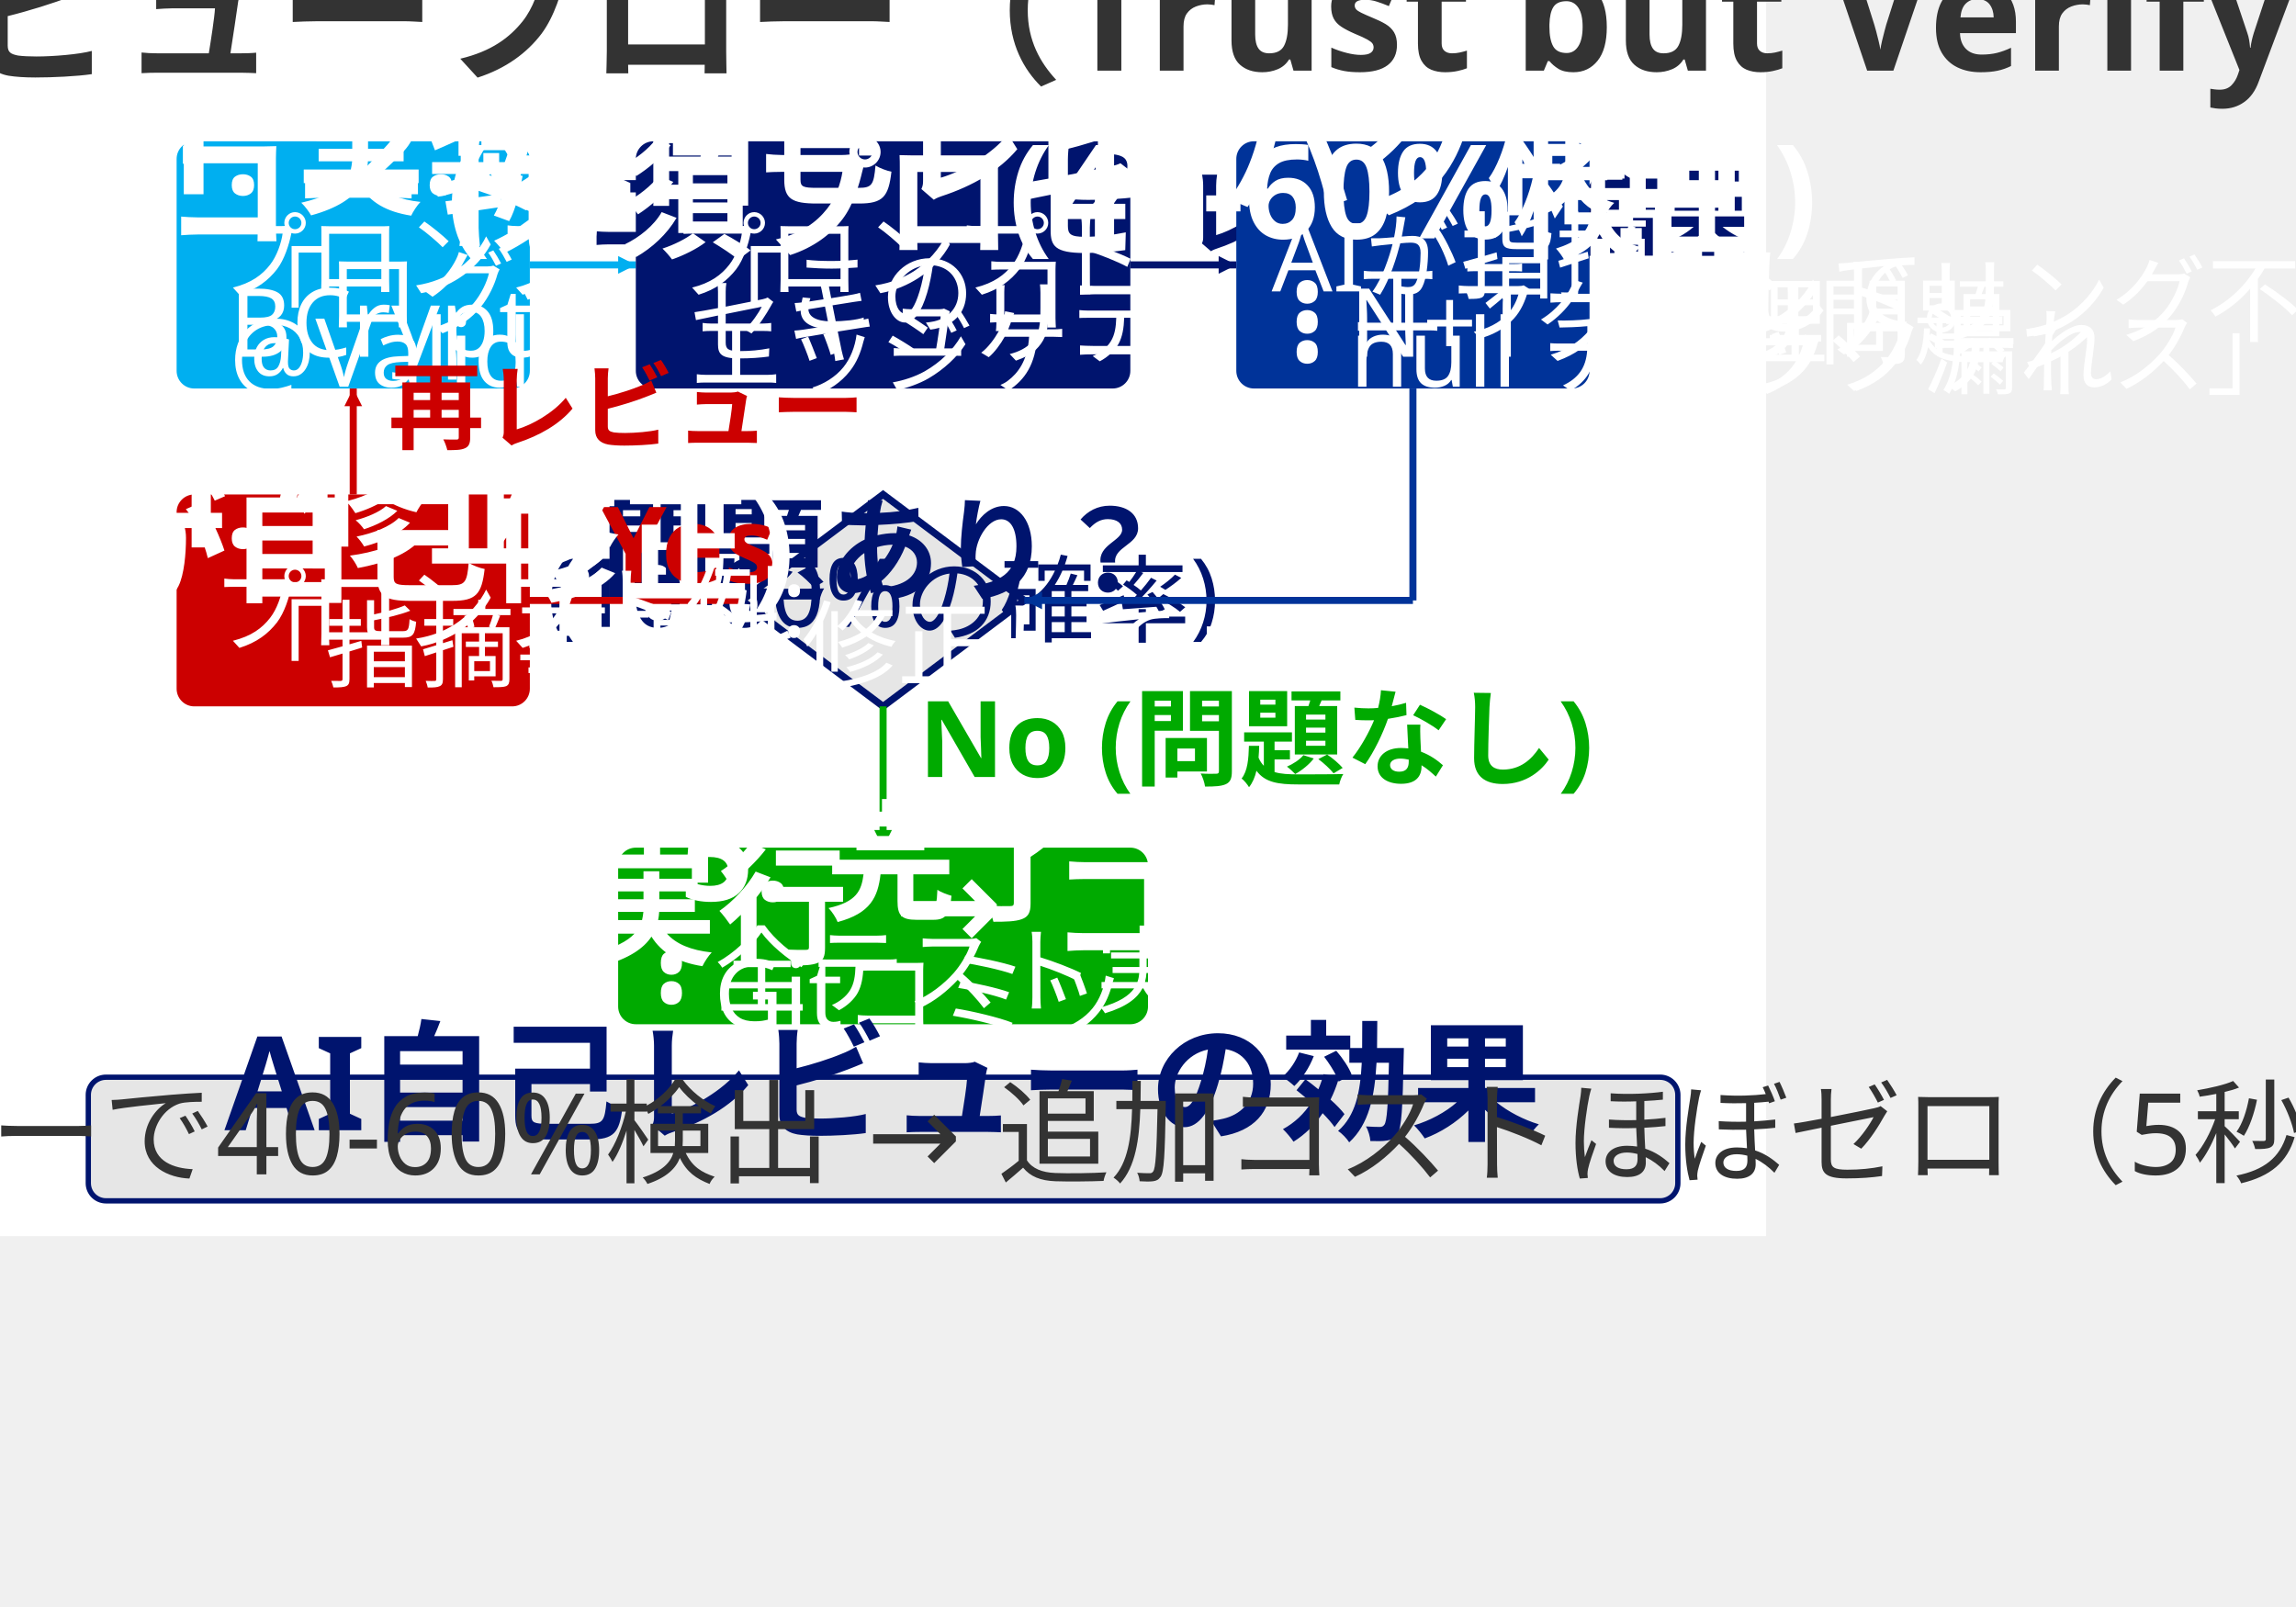
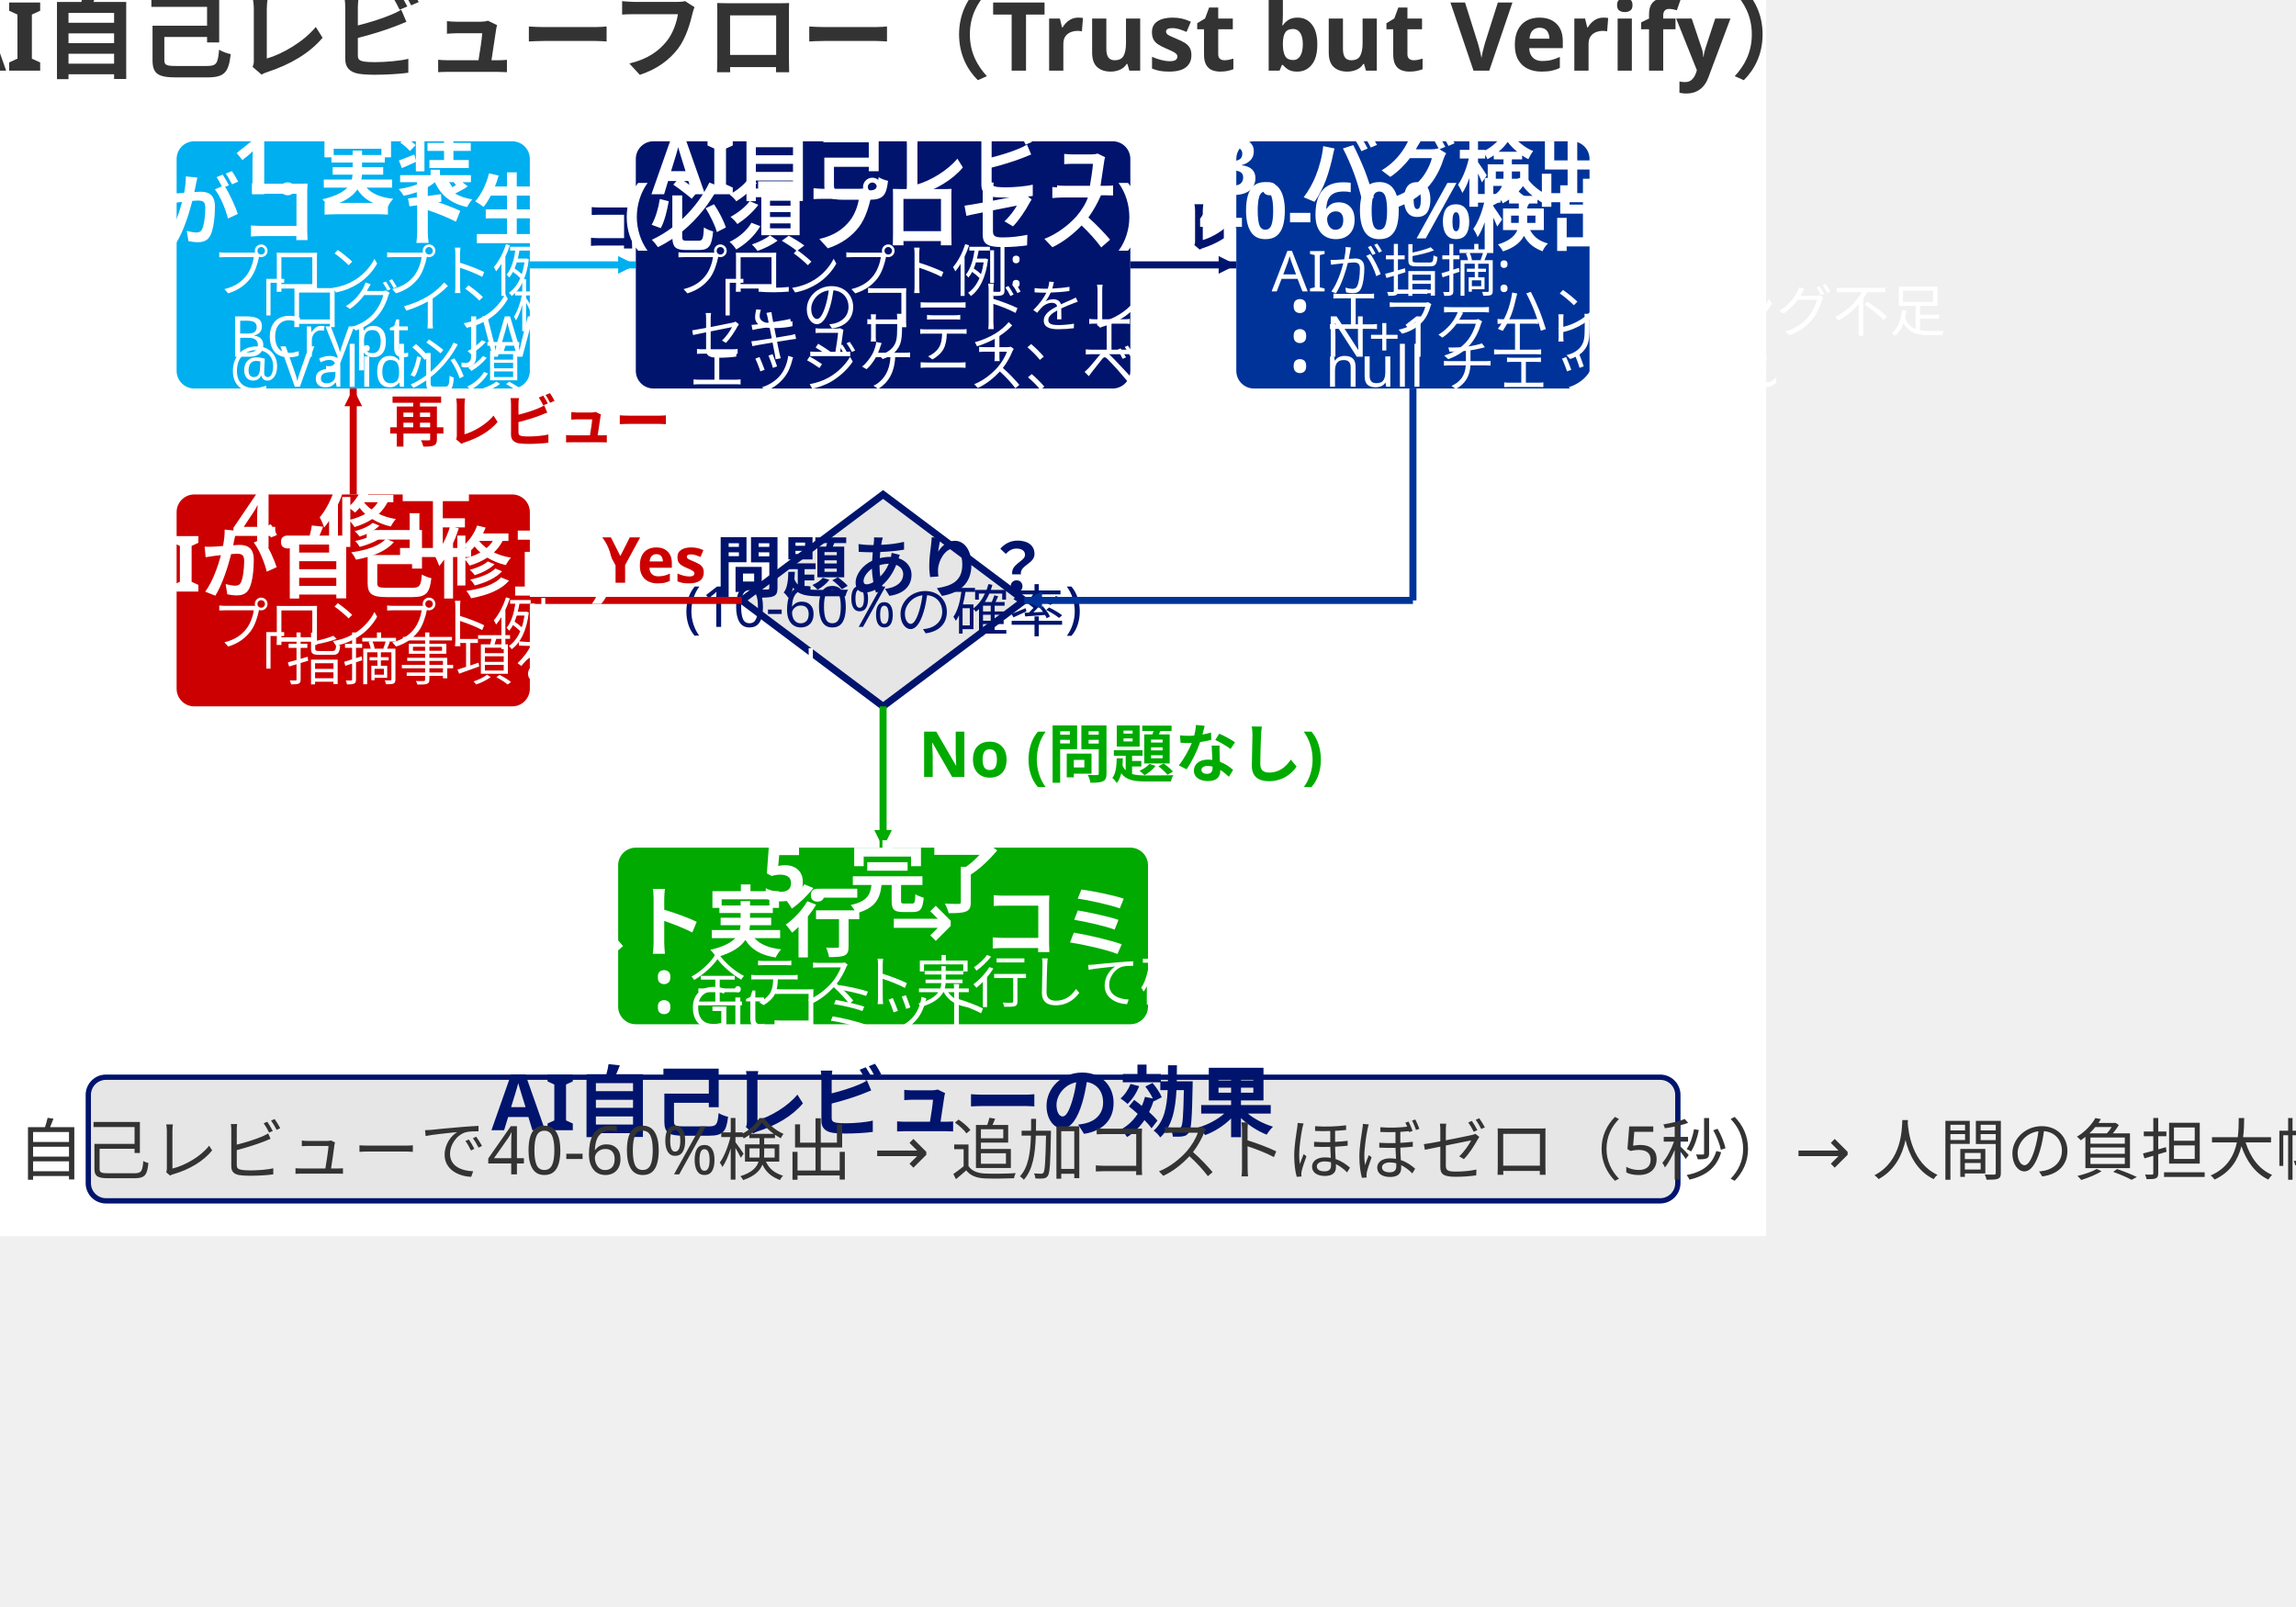
<svg xmlns="http://www.w3.org/2000/svg" viewBox="0 0 1300 910">
  <defs>
    <style>
-       .title { font-family: 'Noto Sans JP', sans-serif; font-size: 90px; font-weight: bold; fill: #333333; }
-       .step-title { font-family: 'Noto Sans JP', sans-serif; font-size: 74px; font-weight: bold; fill: white; }
-       .step-text { font-family: 'Noto Sans JP', sans-serif; font-size: 54px; fill: white; }
+       .title { font-family: 'Noto Sans JP', sans-serif; font-size: 54px; font-weight: bold; fill: #333333; }
+       .step-title { font-family: 'Noto Sans JP', sans-serif; font-size: 44px; font-weight: bold; fill: white; }
+       .step-text { font-family: 'Noto Sans JP', sans-serif; font-size: 32px; fill: white; }
    </style>
  </defs>
  <rect width="1000" height="700" fill="#FFFFFF" />
  <text x="500" y="40" class="title" text-anchor="middle">AI自己レビューフロー（Trust but Verify）</text>
  <rect x="100" y="80" width="200" height="140" fill="#00AFF0" rx="10" />
  <text x="200" y="110" class="step-title" text-anchor="middle">1. 実装</text>
-   <text x="200" y="135" class="step-title" text-anchor="middle" font-size="28">(AIがコード生成)</text>
+   <text x="200" y="135" class="step-title" text-anchor="middle" font-size="16">(AIがコード生成)</text>
  <text x="120" y="165" class="step-text">プロンプト例:</text>
  <text x="130" y="185" class="step-text">「ログイン機能を実装して。</text>
  <text x="130" y="202" class="step-text">BCrypt、JWT、環境変数、</text>
  <text x="130" y="219" class="step-text">@Valid必須」</text>
  <line x1="300" y1="150" x2="360" y2="150" stroke="#00AFF0" stroke-width="4" />
  <polygon points="360,150 350,145 350,155" fill="#00AFF0" />
-   <text x="330" y="140" style="font-family: 'Noto Sans JP', sans-serif; font-size: 54px; fill: #00146E; font-weight: bold;">
+   <text x="330" y="140" style="font-family: 'Noto Sans JP', sans-serif; font-size: 32px; fill: #00146E; font-weight: bold;">
    コード完成
  </text>
  <rect x="360" y="80" width="280" height="140" fill="#00146E" rx="10" />
  <text x="500" y="110" class="step-title" text-anchor="middle">2. AI自己レビュー</text>
-   <text x="500" y="135" class="step-title" text-anchor="middle" font-size="28">(必須プロセス)</text>
+   <text x="500" y="135" class="step-title" text-anchor="middle" font-size="16">(必須プロセス)</text>
  <text x="380" y="165" class="step-text">プロンプト例:</text>
  <text x="390" y="185" class="step-text">「このコードをレビューして。</text>
  <text x="390" y="202" class="step-text">セキュリティ、エラー処理、</text>
  <text x="390" y="219" class="step-text">エッジケース、ベストプラクティス」</text>
  <line x1="640" y1="150" x2="700" y2="150" stroke="#00146E" stroke-width="4" />
  <polygon points="700,150 690,145 690,155" fill="#00146E" />
-   <text x="670" y="140" style="font-family: 'Noto Sans JP', sans-serif; font-size: 54px; fill: #00146E; font-weight: bold;">
+   <text x="670" y="140" style="font-family: 'Noto Sans JP', sans-serif; font-size: 32px; fill: #00146E; font-weight: bold;">
    レビュー結果
  </text>
  <rect x="700" y="80" width="200" height="140" fill="#003399" rx="10" />
  <text x="800" y="110" class="step-title" text-anchor="middle">3. バグ検出</text>
-   <text x="800" y="135" class="step-title" text-anchor="middle" font-size="28">(40-60%検出)</text>
+   <text x="800" y="135" class="step-title" text-anchor="middle" font-size="16">(40-60%検出)</text>
  <text x="720" y="165" class="step-text">AIが指摘:</text>
  <text x="730" y="185" class="step-text">• エラーハンドリング不足</text>
  <text x="730" y="202" class="step-text">• N+1クエリ問題</text>
  <text x="730" y="219" class="step-text">• null チェック漏れ</text>
  <path d="M 500 280 L 580 340 L 500 400 L 420 340 Z" fill="#E6E6E6" stroke="#00146E" stroke-width="4" />
-   <text x="500" y="335" style="font-family: 'Noto Sans JP', sans-serif; font-size: 64px; fill: #00146E; text-anchor: middle; font-weight: bold;">
+   <text x="500" y="335" style="font-family: 'Noto Sans JP', sans-serif; font-size: 38px; fill: #00146E; text-anchor: middle; font-weight: bold;">
    問題あり？
  </text>
-   <text x="500" y="355" style="font-family: 'Noto Sans JP', sans-serif; font-size: 54px; fill: #00146E; text-anchor: middle;">
+   <text x="500" y="355" style="font-family: 'Noto Sans JP', sans-serif; font-size: 32px; fill: #00146E; text-anchor: middle;">
    (10-60%の確率)
  </text>
  <line x1="800" y1="220" x2="800" y2="340" stroke="#003399" stroke-width="4" />
  <line x1="800" y1="340" x2="580" y2="340" stroke="#003399" stroke-width="4" />
  <polygon points="580,340 590,335 590,345" fill="#003399" />
  <line x1="420" y1="340" x2="260" y2="340" stroke="#CC0000" stroke-width="4" />
  <polygon points="260,340 270,335 270,345" fill="#CC0000" />
-   <text x="340" y="330" style="font-family: 'Noto Sans JP', sans-serif; font-size: 60px; fill: #CC0000; font-weight: bold;">
+   <text x="340" y="330" style="font-family: 'Noto Sans JP', sans-serif; font-size: 36px; fill: #CC0000; font-weight: bold;">
    Yes
  </text>
  <rect x="100" y="280" width="200" height="120" fill="#CC0000" rx="10" />
  <text x="200" y="310" class="step-title" text-anchor="middle">4. 修正</text>
-   <text x="200" y="335" class="step-title" text-anchor="middle" font-size="28">(AIが自己修正)</text>
+   <text x="200" y="335" class="step-title" text-anchor="middle" font-size="16">(AIが自己修正)</text>
  <text x="120" y="365" class="step-text">プロンプト例:</text>
  <text x="130" y="385" class="step-text">「指摘事項を修正して」</text>
  <line x1="200" y1="280" x2="200" y2="220" stroke="#CC0000" stroke-width="4" />
  <polygon points="200,220 195,230 205,230" fill="#CC0000" />
-   <text x="220" y="250" style="font-family: 'Noto Sans JP', sans-serif; font-size: 54px; fill: #CC0000; font-weight: bold;">
+   <text x="220" y="250" style="font-family: 'Noto Sans JP', sans-serif; font-size: 32px; fill: #CC0000; font-weight: bold;">
    再レビュー
  </text>
  <line x1="500" y1="400" x2="500" y2="480" stroke="#00AA00" stroke-width="4" />
  <polygon points="500,480 495,470 505,470" fill="#00AA00" />
-   <text x="520" y="440" style="font-family: 'Noto Sans JP', sans-serif; font-size: 60px; fill: #00AA00; font-weight: bold;">
+   <text x="520" y="440" style="font-family: 'Noto Sans JP', sans-serif; font-size: 36px; fill: #00AA00; font-weight: bold;">
    No (問題なし)
  </text>
  <rect x="350" y="480" width="300" height="100" fill="#00AA00" rx="10" />
  <text x="500" y="510" class="step-title" text-anchor="middle">5. 完了</text>
-   <text x="500" y="535" class="step-title" text-anchor="middle" font-size="28">(テスト実行 → コミット)</text>
+   <text x="500" y="535" class="step-title" text-anchor="middle" font-size="16">(テスト実行 → コミット)</text>
  <text x="370" y="565" class="step-text">• 全テスト実行して確認</text>
  <text x="370" y="582" class="step-text">• Gitコミット</text>
  <rect x="50" y="610" width="900" height="70" fill="#E6E6E6" stroke="#00146E" stroke-width="3" rx="10" />
-   <text x="500" y="640" style="font-family: 'Noto Sans JP', sans-serif; font-size: 74px; fill: #00146E; text-anchor: middle; font-weight: bold;">
+   <text x="500" y="640" style="font-family: 'Noto Sans JP', sans-serif; font-size: 44px; fill: #00146E; text-anchor: middle; font-weight: bold;">
    AI自己レビューの効果
  </text>
-   <text x="500" y="665" style="font-family: 'Noto Sans JP', sans-serif; font-size: 64px; fill: #333333; text-anchor: middle;">
+   <text x="500" y="665" style="font-family: 'Noto Sans JP', sans-serif; font-size: 38px; fill: #333333; text-anchor: middle;">
    AIのエラー率10-60% → 自己レビューで40-60%検出 → 追加コストほぼゼロ（5秒）→ 人間の負担大幅削減
  </text>
</svg>
